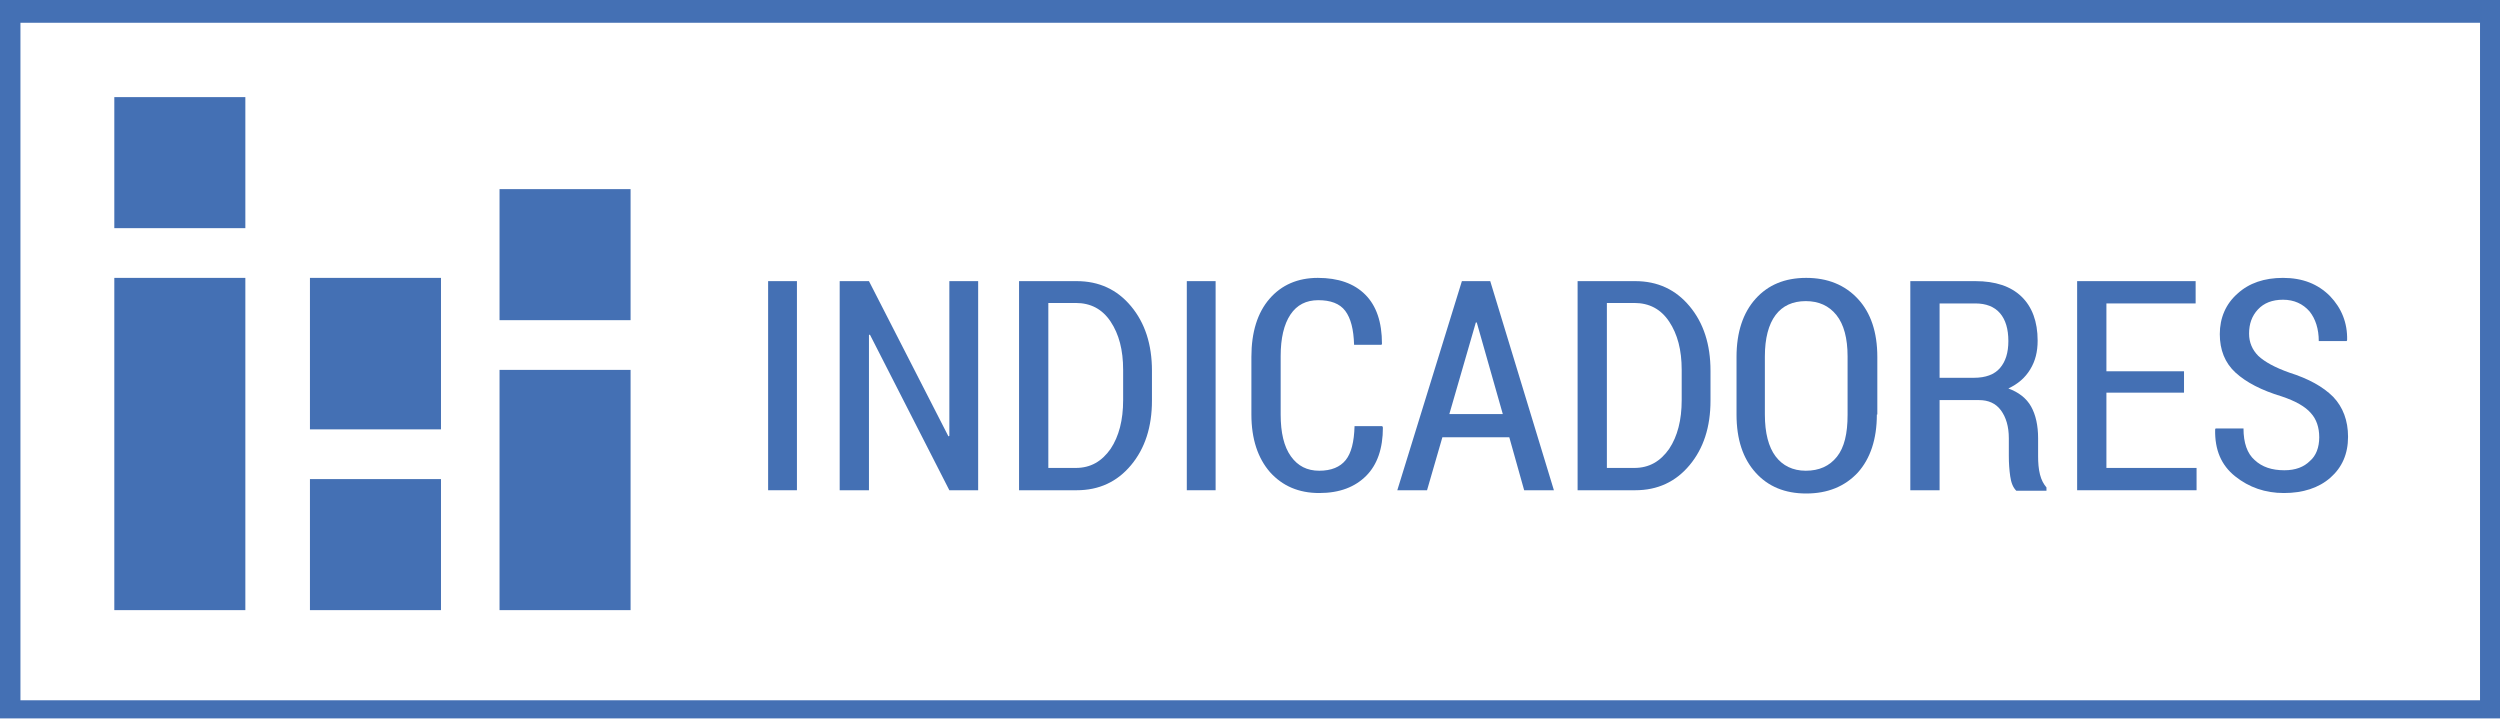
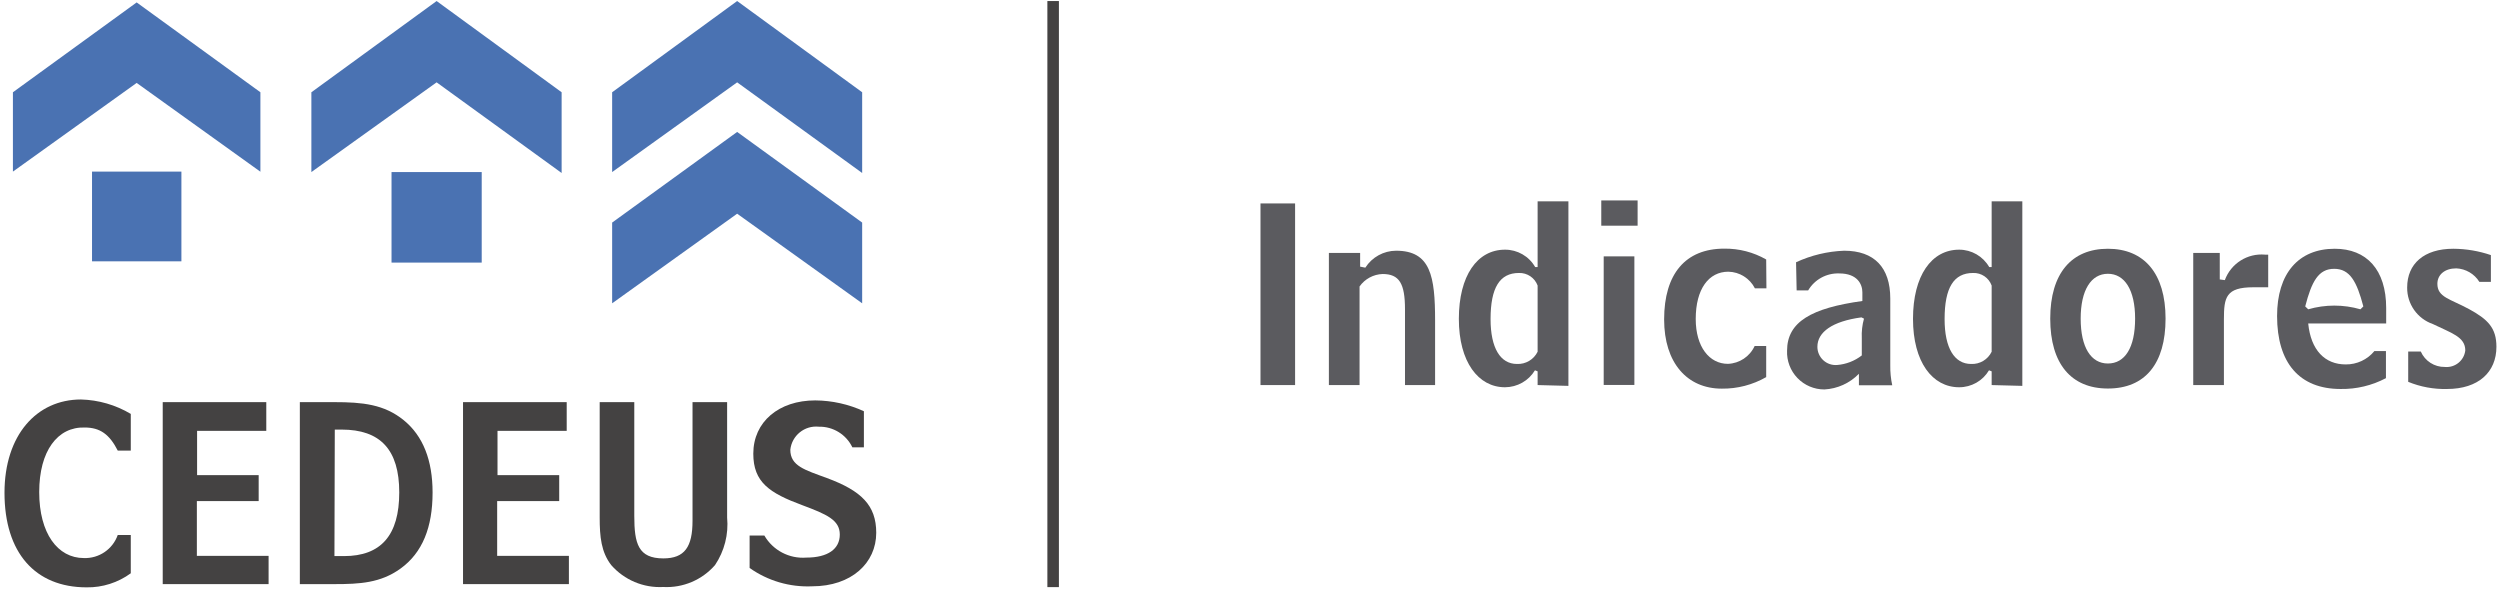
- <svg xmlns="http://www.w3.org/2000/svg" version="1.1" id="Capa_1" x="0px" y="0px" viewBox="0 0 538 154.6" style="enable-background:new 0 0 538 154.6;" xml:space="preserve">
-   <style type="text/css">
- 	.st0{fill:#4470B4;}
- </style>
-   <g>
-     <path class="st0" d="M0,0v154.6h538V0H0z M533.6,150.7H4.4V4.9h529.3V150.7z" />
-     <g>
-       <rect x="24.6" y="20.9" class="st0" width="28.2" height="28.2" />
-       <rect x="24.6" y="59.8" class="st0" width="28.2" height="71.5" />
-       <rect x="66.7" y="103.1" class="st0" width="28.2" height="28.2" />
-       <rect x="66.7" y="59.8" class="st0" width="28.2" height="32.6" />
-       <rect x="107.5" y="40.7" class="st0" width="28.2" height="28.2" />
-       <rect x="107.5" y="79.6" class="st0" width="28.2" height="51.7" />
-     </g>
-     <g>
-       <path class="st0" d="M171.5,105.5h-6.2v-45h6.2V105.5z" />
-       <path class="st0" d="M210.5,105.5h-6.2L187.2,72l-0.2,0.1v33.4h-6.3v-45h6.3l17.1,33.4l0.2-0.1V60.5h6.2V105.5z" />
-       <path class="st0" d="M219.3,105.5v-45h12.4c4.8,0,8.7,1.8,11.7,5.4c3,3.6,4.5,8.2,4.5,13.9v6.4c0,5.7-1.5,10.3-4.5,13.9    c-3,3.6-6.9,5.4-11.7,5.4H219.3z M225.6,65.2v35.5h5.9c3.2,0,5.6-1.4,7.5-4.1c1.8-2.7,2.7-6.2,2.7-10.5v-6.5    c0-4.3-0.9-7.7-2.7-10.4c-1.8-2.7-4.3-4-7.5-4H225.6z" />
-       <path class="st0" d="M261.6,105.5h-6.2v-45h6.2V105.5z" />
-       <path class="st0" d="M297.5,91.8l0.1,0.2c0,4.5-1.2,8-3.6,10.4s-5.7,3.7-10.1,3.7c-4.4,0-7.9-1.5-10.6-4.5c-2.6-3-4-7.1-4-12.4    V76.8c0-5.3,1.3-9.5,3.9-12.5c2.6-3,6.1-4.5,10.4-4.5c4.4,0,7.8,1.2,10.2,3.6c2.4,2.4,3.6,5.9,3.6,10.6l-0.1,0.2h-5.9    c-0.1-3.3-0.7-5.7-1.9-7.3c-1.2-1.6-3.2-2.3-5.8-2.3c-2.6,0-4.6,1-6,3.1c-1.4,2.1-2.1,5.1-2.1,8.9v12.6c0,3.9,0.7,6.9,2.2,9    c1.5,2.1,3.5,3.1,6.1,3.1c2.6,0,4.5-0.8,5.7-2.3c1.2-1.5,1.8-3.9,1.9-7.3H297.5z" />
-       <path class="st0" d="M324.8,94.1h-14.4l-3.3,11.4h-6.4l13.9-45h6.1l13.7,45h-6.4L324.8,94.1z M311.9,89.1h11.5l-5.6-19.7h-0.2    L311.9,89.1z" />
-       <path class="st0" d="M339.5,105.5v-45h12.4c4.8,0,8.7,1.8,11.7,5.4c3,3.6,4.5,8.2,4.5,13.9v6.4c0,5.7-1.5,10.3-4.5,13.9    c-3,3.6-6.9,5.4-11.7,5.4H339.5z M345.8,65.2v35.5h5.9c3.2,0,5.6-1.4,7.5-4.1c1.8-2.7,2.7-6.2,2.7-10.5v-6.5    c0-4.3-0.9-7.7-2.7-10.4c-1.8-2.7-4.3-4-7.5-4H345.8z" />
-       <path class="st0" d="M403.9,89.2c0,5.3-1.4,9.5-4.1,12.5c-2.8,3-6.5,4.5-11.1,4.5c-4.6,0-8.2-1.5-10.9-4.5s-4.1-7.1-4.1-12.5V76.8    c0-5.3,1.4-9.5,4.1-12.5c2.7-3,6.3-4.5,10.9-4.5c4.6,0,8.3,1.5,11.1,4.5c2.8,3,4.2,7.2,4.2,12.5V89.2z M397.6,76.7    c0-3.9-0.8-6.9-2.4-8.9c-1.6-2-3.8-3-6.6-3c-2.8,0-5,1-6.5,3c-1.5,2-2.3,5-2.3,8.9v12.5c0,4,0.8,7,2.3,9c1.5,2,3.7,3.1,6.5,3.1    c2.9,0,5.1-1,6.7-3c1.6-2,2.3-5,2.3-9V76.7z" />
-       <path class="st0" d="M417.4,86.1v19.4h-6.3v-45h14c4.3,0,7.6,1.1,9.9,3.3c2.3,2.2,3.5,5.4,3.5,9.5c0,2.4-0.5,4.4-1.6,6.2    c-1.1,1.8-2.6,3.1-4.7,4.1c2.2,0.8,3.9,2.1,4.9,3.9c1,1.8,1.5,4.1,1.5,6.8v3.9c0,1.4,0.1,2.7,0.4,3.9c0.3,1.2,0.8,2.1,1.4,2.8v0.7    h-6.5c-0.7-0.7-1.1-1.7-1.3-3.1c-0.2-1.4-0.3-2.8-0.3-4.4v-3.8c0-2.5-0.6-4.5-1.7-6c-1.1-1.5-2.7-2.2-4.7-2.2H417.4z M417.4,81.3    h7.4c2.5,0,4.4-0.7,5.6-2.1c1.2-1.4,1.8-3.3,1.8-5.8c0-2.6-0.6-4.6-1.8-6c-1.2-1.4-3-2.1-5.3-2.1h-7.7V81.3z" />
-       <path class="st0" d="M470,84.5h-16.7v16.2h19.4v4.8H447v-45h25.5v4.8h-19.2v14.6H470V84.5z" />
-       <path class="st0" d="M499.1,94.1c0-2.1-0.6-3.9-1.8-5.2c-1.2-1.4-3.3-2.6-6.3-3.6c-4.3-1.3-7.6-3-9.9-5.1    c-2.3-2.1-3.4-4.9-3.4-8.3c0-3.5,1.3-6.5,3.8-8.7c2.5-2.3,5.8-3.4,9.8-3.4c4.2,0,7.5,1.3,10.1,3.9c2.5,2.6,3.8,5.8,3.7,9.5    l-0.1,0.2h-6c0-2.6-0.7-4.8-2-6.4c-1.4-1.6-3.3-2.5-5.7-2.5c-2.3,0-4.1,0.7-5.4,2.1c-1.3,1.4-1.9,3.1-1.9,5.2c0,1.9,0.7,3.5,2,4.8    c1.4,1.3,3.6,2.5,6.7,3.6c4.1,1.3,7.2,3,9.4,5.2c2.1,2.2,3.2,5.1,3.2,8.6c0,3.7-1.3,6.6-3.8,8.8c-2.5,2.2-5.9,3.3-10,3.3    c-4,0-7.5-1.2-10.5-3.6c-3-2.4-4.4-5.7-4.3-10.1l0.1-0.2h6c0,3.1,0.8,5.4,2.4,6.8c1.6,1.5,3.7,2.2,6.4,2.2c2.4,0,4.2-0.7,5.5-2    C498.4,98.1,499.1,96.3,499.1,94.1z" />
-     </g>
-   </g>
-   <g>
- </g>
-   <g>
- </g>
-   <g>
- </g>
-   <g>
- </g>
-   <g>
- </g>
-   <g>
- </g>
+ <svg xmlns="http://www.w3.org/2000/svg" id="Layer_1" data-name="Layer 1" viewBox="0 0 216.78 51">
+   <defs>
+     <style>.cls-1{fill:#4a72b2;}.cls-2{fill:#444242;}.cls-3{fill:none;stroke:#444242;stroke-miterlimit:10;}.cls-4{fill:#5b5b5f;}</style>
+   </defs>
+   <path class="cls-1" d="M11.85,7.19,1.12,14.88V8L11.85.21,22.58,8v6.89Z" />
+   <rect class="cls-1" x="7.98" y="14.88" width="7.75" height="7.78" />
+   <path class="cls-1" d="M37.86,7.14,27,14.92V8L37.86.09,48.7,8v7Z" />
+   <rect class="cls-1" x="33.95" y="14.92" width="7.82" height="7.85" />
+   <path class="cls-1" d="M63.92,7.14,53.08,14.92V8L63.92.09,74.76,8v7Z" />
+   <path class="cls-1" d="M63.92,18.53,53.08,26.3v-7l10.84-7.86,10.84,7.86v7Z" />
+   <path class="cls-2" d="M11.34,39.07H10.21c-.72-1.41-1.53-2-2.87-2C5,37,3.4,39.09,3.4,42.67S5,48.39,7.27,48.39a3,3,0,0,0,2.94-2h1.13v3.32a6.33,6.33,0,0,1-3.83,1.22c-4.46,0-7.12-3-7.12-8.2,0-5,2.79-8.09,6.63-8.09a8.91,8.91,0,0,1,4.32,1.25Z" />
+   <path class="cls-2" d="M23.09,34.87v2.49h-6V41.2h5.34v2.25H17.07V48.2h6.22v2.45H14.11V34.87Z" />
+   <path class="cls-2" d="M26,50.65V34.87h3c2.43,0,4.31.19,6,1.56s2.51,3.49,2.51,6.28c0,3-.87,5.22-2.79,6.6C33,50.55,31.19,50.65,29,50.65Zm3-2.43c.38,0,.66,0,.83,0,3.21,0,4.79-1.81,4.79-5.52s-1.64-5.45-5-5.45c-.19,0-.38,0-.59,0Z" />
+   <path class="cls-2" d="M49.14,34.87v2.49h-6V41.2h5.35v2.25H43.11V48.2h6.22v2.45H40.15V34.87Z" />
+   <path class="cls-2" d="M52,34.87h3v9.86c0,2.41.34,3.69,2.52,3.69,1.85,0,2.53-1,2.53-3.26V34.87h3v10A6.33,6.33,0,0,1,62,49a5.56,5.56,0,0,1-4.49,1.9A5.6,5.6,0,0,1,53,49c-.87-1.13-1-2.45-1-4.13Z" />
+   <path class="cls-2" d="M66.28,46.44a3.86,3.86,0,0,0,3.64,1.91c1.86,0,2.9-.74,2.9-2s-1.13-1.75-3.24-2.54c-2.87-1.06-4.26-2-4.26-4.47,0-2.77,2.22-4.62,5.37-4.62a10.26,10.26,0,0,1,4.22.94v3.13h-1A3.15,3.15,0,0,0,71,37a2.25,2.25,0,0,0-2.47,2c0,1.41,1.27,1.75,3.17,2.45,3,1.11,4.28,2.37,4.28,4.75,0,2.62-2.15,4.64-5.56,4.64A8.71,8.71,0,0,1,65,49.25V46.44Z" />
+   <line class="cls-3" x1="91.32" y1="50.91" x2="91.32" y2="0.09" />
+   <path class="cls-4" d="M112.3,17.64V33.39h-3V17.64Z" />
+   <path class="cls-4" d="M117.94,21.93v1.19l.45.09a3.18,3.18,0,0,1,2.67-1.47c3,0,3.38,2.23,3.38,6.06v5.59h-2.61V26.82c0-2.23-.49-3.06-1.94-3.06a2.55,2.55,0,0,0-2,1.08v8.55h-2.66V21.93Z" />
+   <path class="cls-4" d="M133.33,33.39V32.2l-.23-.09a3.05,3.05,0,0,1-2.6,1.47c-2.31,0-4-2.19-4-5.93s1.59-6,4-6a3,3,0,0,1,2.62,1.51l.21,0v-5.7H136v16Zm0-8.63a1.67,1.67,0,0,0-1.62-1.09c-1.67,0-2.46,1.28-2.46,4,0,2.51.85,3.89,2.29,3.89a1.9,1.9,0,0,0,1.79-1.06Z" />
+   <path class="cls-4" d="M142,17.38v2.19h-3.15V17.38Zm-.28,16h-2.66V22.23h2.66Z" />
+   <path class="cls-4" d="M153.17,25h-1a2.64,2.64,0,0,0-2.3-1.44c-1.7,0-2.83,1.49-2.83,4.1,0,2.43,1.19,3.89,2.79,3.89A2.66,2.66,0,0,0,152.15,30h1v2.7a7.56,7.56,0,0,1-3.85,1c-3,0-5-2.23-5-6,0-3.95,1.85-6.14,5.21-6.14a7.14,7.14,0,0,1,3.64.94Z" />
+   <path class="cls-4" d="M155.74,22.74a10.92,10.92,0,0,1,4.17-1c2.61,0,4,1.45,4,4.15v5.8a7.59,7.59,0,0,0,.17,1.72h-2.89v-1a4.49,4.49,0,0,1-3,1.36,3.23,3.23,0,0,1-3.23-3.36c0-2.51,2.13-3.7,6.53-4.31v-.75c0-.7-.43-1.64-2-1.64a3,3,0,0,0-2.7,1.47h-1Zm5.7,6.57a5.32,5.32,0,0,1,.19-1.68l-.22-.11c-2.53.34-3.82,1.28-3.82,2.55a1.58,1.58,0,0,0,1.7,1.58,4,4,0,0,0,2.15-.83Z" />
+   <path class="cls-4" d="M172.7,33.39V32.2l-.23-.09a3,3,0,0,1-2.59,1.47c-2.32,0-4-2.19-4-5.93s1.6-6,4-6a3,3,0,0,1,2.61,1.51l.21,0v-5.7h2.66v16Zm0-8.63a1.65,1.65,0,0,0-1.61-1.09c-1.68,0-2.47,1.28-2.47,4,0,2.51.85,3.89,2.3,3.89a1.88,1.88,0,0,0,1.78-1.06Z" />
+   <path class="cls-4" d="M182.78,33.69c-3.17,0-5-2.13-5-6.06s1.85-6.06,5-6.06,5,2.15,5,6.06S186,33.69,182.78,33.69Zm2.36-6.06c0-2.49-.91-3.89-2.36-3.89s-2.36,1.4-2.36,3.89.89,3.89,2.36,3.89S185.14,30.16,185.14,27.63Z" />
+   <path class="cls-4" d="M192.48,21.93v2.3l.44.06a3.39,3.39,0,0,1,3.49-2.21h.27v2.83h-1.29c-2.38,0-2.55.87-2.55,2.78v5.7h-2.66V21.93Z" />
+   <path class="cls-4" d="M200.15,28.05c.23,2.32,1.45,3.55,3.25,3.55a3.17,3.17,0,0,0,2.49-1.16h1v2.35a8.13,8.13,0,0,1-3.93.94c-3.58,0-5.51-2.27-5.51-6.33,0-3.68,1.85-5.83,5-5.83,2.76,0,4.46,1.81,4.46,5.14,0,.39,0,.83,0,1.34Zm-.26-1.48.26.25a8.16,8.16,0,0,1,4.53,0l.25-.25c-.57-2.17-1.17-3.26-2.53-3.26S200.45,24.4,199.89,26.57Z" />
+   <path class="cls-4" d="M209.91,30.48A2.24,2.24,0,0,0,212,31.82a1.63,1.63,0,0,0,1.77-1.43c0-1.19-1.22-1.51-2.81-2.29a3.31,3.31,0,0,1-2.23-3.17c0-2.06,1.46-3.36,4-3.36a10.23,10.23,0,0,1,3.26.55v2.32h-1a2.49,2.49,0,0,0-2-1.17c-1,0-1.64.55-1.64,1.34,0,1.17,1.1,1.3,2.74,2.19s2.38,1.64,2.38,3.27c0,2.19-1.55,3.66-4.29,3.66a8.33,8.33,0,0,1-3.36-.62V30.48Z" />
</svg>
